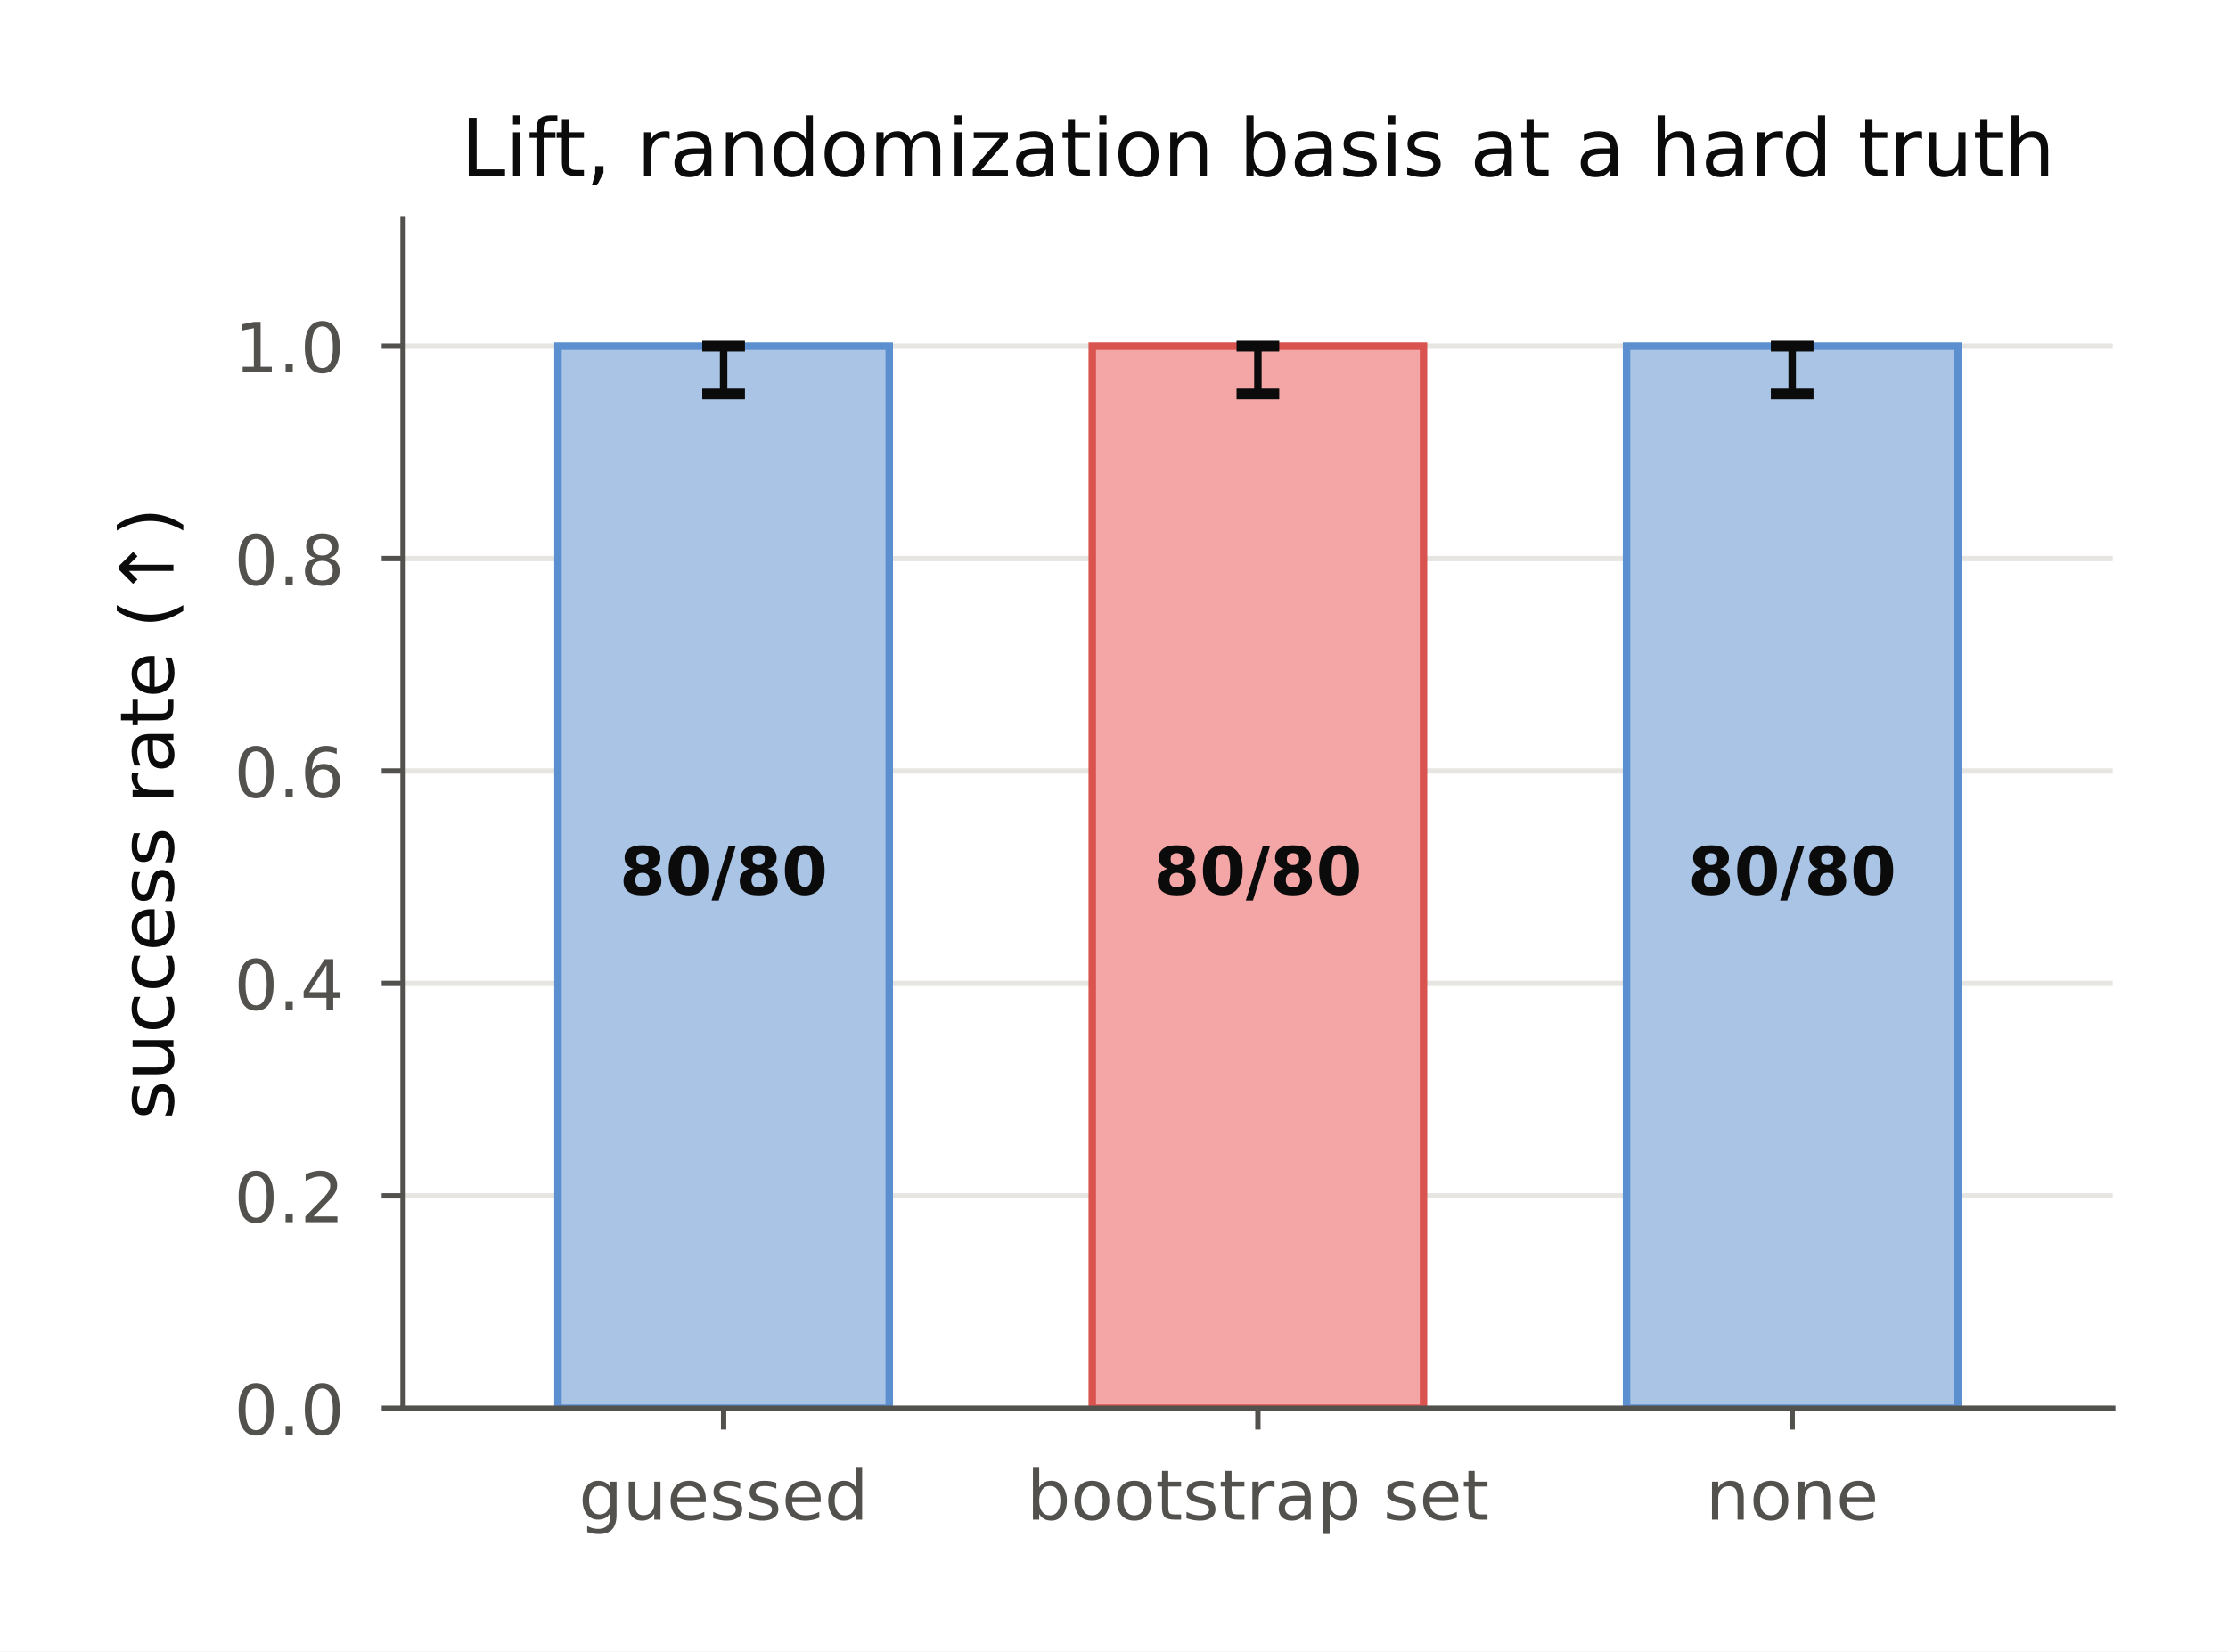
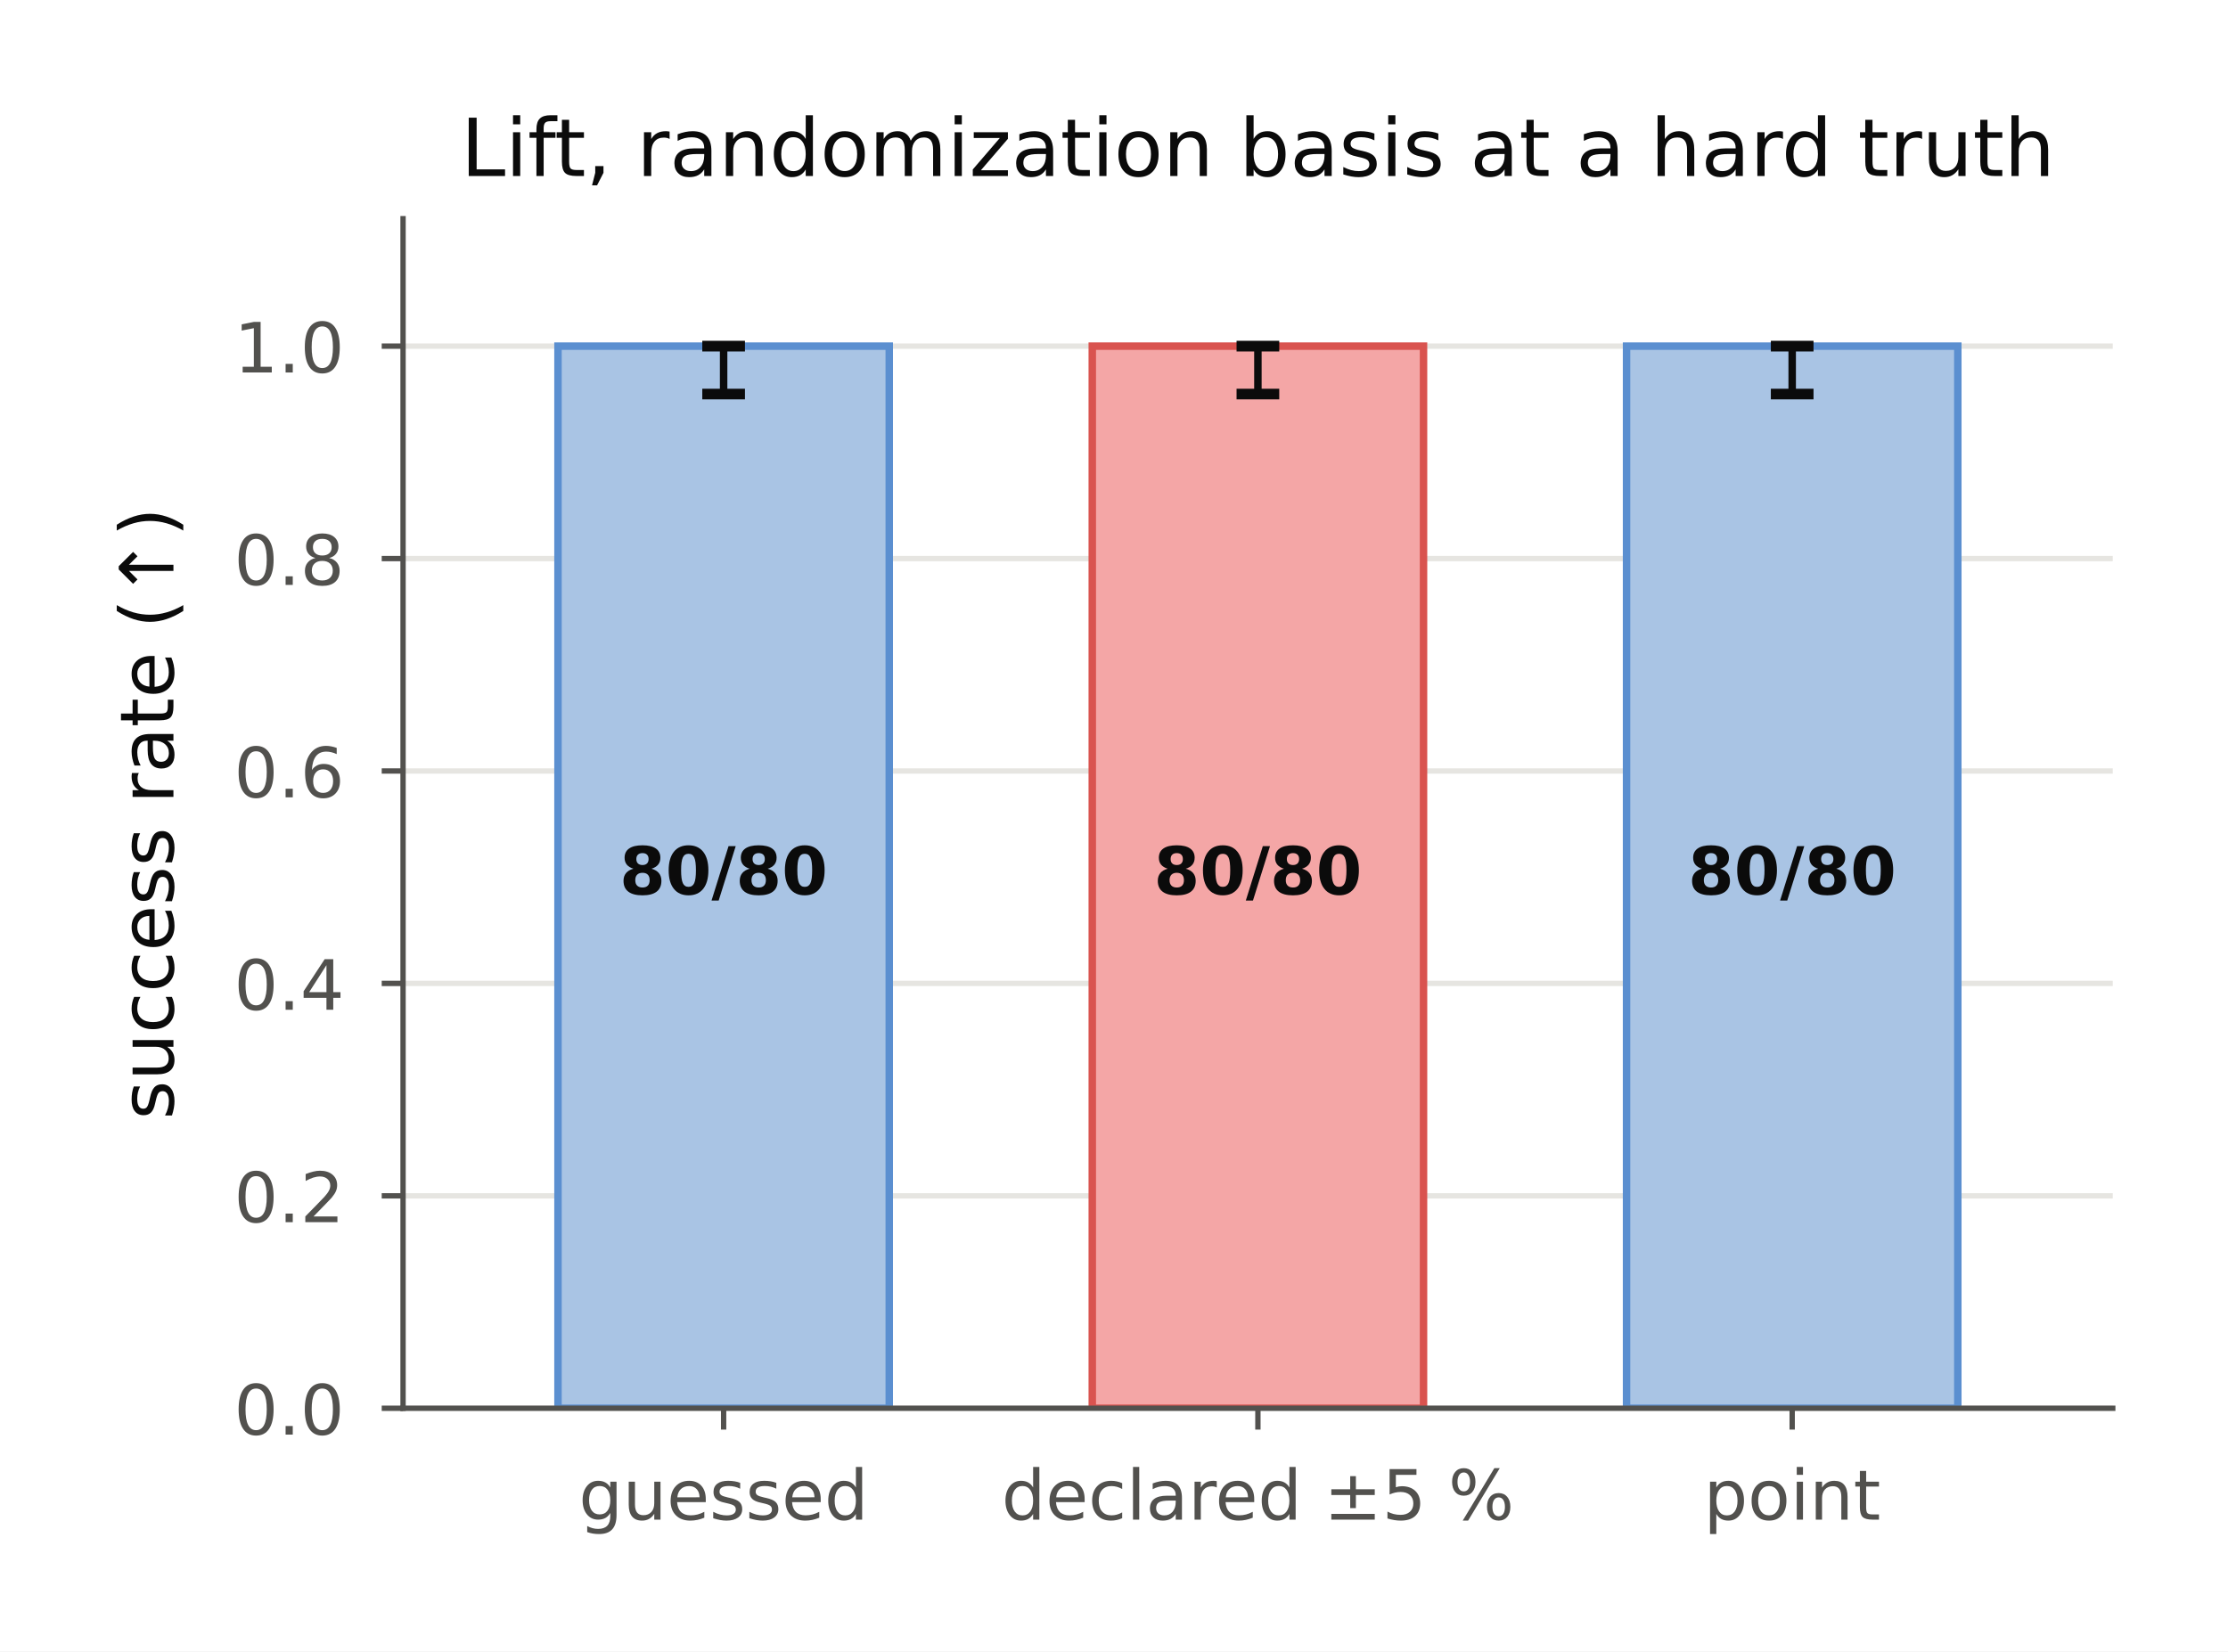
<svg xmlns="http://www.w3.org/2000/svg" xmlns:xlink="http://www.w3.org/1999/xlink" width="208.8pt" height="154.8pt" viewBox="0 0 208.8 154.8" version="1.1">
  <defs>
    <style type="text/css">*{stroke-linejoin: round; stroke-linecap: butt}</style>
  </defs>
  <g id="figure_1">
    <g id="patch_1">
      <path d="M 0 154.8  L 208.8 154.8  L 208.8 0  L 0 0  z " style="fill: #ffffff" />
    </g>
    <g id="axes_1">
      <g id="patch_2">
        <path d="M 37.773 132  L 198 132  L 198 20.498  L 37.773 20.498  z " style="fill: #ffffff" />
      </g>
      <g id="matplotlib.axis_1">
        <g id="xtick_1">
          <g id="line2d_1">
            <defs>
-               <path id="m4fe9acd3dc" d="M 0 0  L 0 2  " style="stroke: #52514e; stroke-width: 0.5" />
+               <path id="mb0ce22ab6d" d="M 0 0  L 0 2  " style="stroke: #52514e; stroke-width: 0.5" />
            </defs>
            <g>
-               <use xlink:href="#m4fe9acd3dc" x="67.815" y="132" style="fill: #52514e; stroke: #52514e; stroke-width: 0.5" />
+               <use xlink:href="#mb0ce22ab6d" x="67.815" y="132" style="fill: #52514e; stroke: #52514e; stroke-width: 0.5" />
            </g>
          </g>
          <g id="text_1">
            <g style="fill: #52514e" transform="translate(54.24354 142.439) scale(0.065 -0.065)">
              <defs>
                <path id="DejaVuSans-4a" d="M 2906 1791  Q 2906 2416 2648 2759  Q 2391 3103 1925 3103  Q 1463 3103 1205 2759  Q 947 2416 947 1791  Q 947 1169 1205 825  Q 1463 481 1925 481  Q 2391 481 2648 825  Q 2906 1169 2906 1791  z M 3481 434  Q 3481 -459 3084 -895  Q 2688 -1331 1869 -1331  Q 1566 -1331 1297 -1286  Q 1028 -1241 775 -1147  L 775 -588  Q 1028 -725 1275 -790  Q 1522 -856 1778 -856  Q 2344 -856 2625 -561  Q 2906 -266 2906 331  L 2906 616  Q 2728 306 2450 153  Q 2172 0 1784 0  Q 1141 0 747 490  Q 353 981 353 1791  Q 353 2603 747 3093  Q 1141 3584 1784 3584  Q 2172 3584 2450 3431  Q 2728 3278 2906 2969  L 2906 3500  L 3481 3500  L 3481 434  z " transform="scale(0.015625)" />
                <path id="DejaVuSans-58" d="M 544 1381  L 544 3500  L 1119 3500  L 1119 1403  Q 1119 906 1312 657  Q 1506 409 1894 409  Q 2359 409 2629 706  Q 2900 1003 2900 1516  L 2900 3500  L 3475 3500  L 3475 0  L 2900 0  L 2900 538  Q 2691 219 2414 64  Q 2138 -91 1772 -91  Q 1169 -91 856 284  Q 544 659 544 1381  z M 1991 3584  L 1991 3584  z " transform="scale(0.015625)" />
                <path id="DejaVuSans-48" d="M 3597 1894  L 3597 1613  L 953 1613  Q 991 1019 1311 708  Q 1631 397 2203 397  Q 2534 397 2845 478  Q 3156 559 3463 722  L 3463 178  Q 3153 47 2828 -22  Q 2503 -91 2169 -91  Q 1331 -91 842 396  Q 353 884 353 1716  Q 353 2575 817 3079  Q 1281 3584 2069 3584  Q 2775 3584 3186 3129  Q 3597 2675 3597 1894  z M 3022 2063  Q 3016 2534 2758 2815  Q 2500 3097 2075 3097  Q 1594 3097 1305 2825  Q 1016 2553 972 2059  L 3022 2063  z " transform="scale(0.015625)" />
                <path id="DejaVuSans-56" d="M 2834 3397  L 2834 2853  Q 2591 2978 2328 3040  Q 2066 3103 1784 3103  Q 1356 3103 1142 2972  Q 928 2841 928 2578  Q 928 2378 1081 2264  Q 1234 2150 1697 2047  L 1894 2003  Q 2506 1872 2764 1633  Q 3022 1394 3022 966  Q 3022 478 2636 193  Q 2250 -91 1575 -91  Q 1294 -91 989 -36  Q 684 19 347 128  L 347 722  Q 666 556 975 473  Q 1284 391 1588 391  Q 1994 391 2212 530  Q 2431 669 2431 922  Q 2431 1156 2273 1281  Q 2116 1406 1581 1522  L 1381 1569  Q 847 1681 609 1914  Q 372 2147 372 2553  Q 372 3047 722 3315  Q 1072 3584 1716 3584  Q 2034 3584 2315 3537  Q 2597 3491 2834 3397  z " transform="scale(0.015625)" />
                <path id="DejaVuSans-47" d="M 2906 2969  L 2906 4863  L 3481 4863  L 3481 0  L 2906 0  L 2906 525  Q 2725 213 2448 61  Q 2172 -91 1784 -91  Q 1150 -91 751 415  Q 353 922 353 1747  Q 353 2572 751 3078  Q 1150 3584 1784 3584  Q 2172 3584 2448 3432  Q 2725 3281 2906 2969  z M 947 1747  Q 947 1113 1208 752  Q 1469 391 1925 391  Q 2381 391 2643 752  Q 2906 1113 2906 1747  Q 2906 2381 2643 2742  Q 2381 3103 1925 3103  Q 1469 3103 1208 2742  Q 947 2381 947 1747  z " transform="scale(0.015625)" />
              </defs>
              <use xlink:href="#DejaVuSans-4a" />
              <use xlink:href="#DejaVuSans-58" transform="translate(63.48438 0)" />
              <use xlink:href="#DejaVuSans-48" transform="translate(126.8594 0)" />
              <use xlink:href="#DejaVuSans-56" transform="translate(188.3906 0)" />
              <use xlink:href="#DejaVuSans-56" transform="translate(240.4844 0)" />
              <use xlink:href="#DejaVuSans-48" transform="translate(292.5781 0)" />
              <use xlink:href="#DejaVuSans-47" transform="translate(354.1094 0)" />
            </g>
          </g>
        </g>
        <g id="xtick_2">
          <g id="line2d_2">
            <g>
-               <use xlink:href="#m4fe9acd3dc" x="117.886" y="132" style="fill: #52514e; stroke: #52514e; stroke-width: 0.5" />
+               <use xlink:href="#mb0ce22ab6d" x="117.886" y="132" style="fill: #52514e; stroke: #52514e; stroke-width: 0.5" />
            </g>
          </g>
          <g id="text_2">
-             <g style="fill: #52514e" transform="translate(96.21394 142.439) scale(0.065 -0.065)">
-               <defs>
-                 <path id="DejaVuSans-45" d="M 3116 1747  Q 3116 2381 2855 2742  Q 2594 3103 2138 3103  Q 1681 3103 1420 2742  Q 1159 2381 1159 1747  Q 1159 1113 1420 752  Q 1681 391 2138 391  Q 2594 391 2855 752  Q 3116 1113 3116 1747  z M 1159 2969  Q 1341 3281 1617 3432  Q 1894 3584 2278 3584  Q 2916 3584 3314 3078  Q 3713 2572 3713 1747  Q 3713 922 3314 415  Q 2916 -91 2278 -91  Q 1894 -91 1617 61  Q 1341 213 1159 525  L 1159 0  L 581 0  L 581 4863  L 1159 4863  L 1159 2969  z " transform="scale(0.015625)" />
-                 <path id="DejaVuSans-52" d="M 1959 3097  Q 1497 3097 1228 2736  Q 959 2375 959 1747  Q 959 1119 1226 758  Q 1494 397 1959 397  Q 2419 397 2687 759  Q 2956 1122 2956 1747  Q 2956 2369 2687 2733  Q 2419 3097 1959 3097  z M 1959 3584  Q 2709 3584 3137 3096  Q 3566 2609 3566 1747  Q 3566 888 3137 398  Q 2709 -91 1959 -91  Q 1206 -91 779 398  Q 353 888 353 1747  Q 353 2609 779 3096  Q 1206 3584 1959 3584  z " transform="scale(0.015625)" />
-                 <path id="DejaVuSans-57" d="M 1172 4494  L 1172 3500  L 2356 3500  L 2356 3053  L 1172 3053  L 1172 1153  Q 1172 725 1289 603  Q 1406 481 1766 481  L 2356 481  L 2356 0  L 1766 0  Q 1100 0 847 248  Q 594 497 594 1153  L 594 3053  L 172 3053  L 172 3500  L 594 3500  L 594 4494  L 1172 4494  z " transform="scale(0.015625)" />
+             <g style="fill: #52514e" transform="translate(93.86937 142.439) scale(0.065 -0.065)">
+               <defs>
+                 <path id="DejaVuSans-46" d="M 3122 3366  L 3122 2828  Q 2878 2963 2633 3030  Q 2388 3097 2138 3097  Q 1578 3097 1268 2742  Q 959 2388 959 1747  Q 959 1106 1268 751  Q 1578 397 2138 397  Q 2388 397 2633 464  Q 2878 531 3122 666  L 3122 134  Q 2881 22 2623 -34  Q 2366 -91 2075 -91  Q 1284 -91 818 406  Q 353 903 353 1747  Q 353 2603 823 3093  Q 1294 3584 2113 3584  Q 2378 3584 2631 3529  Q 2884 3475 3122 3366  z " transform="scale(0.015625)" />
+                 <path id="DejaVuSans-4f" d="M 603 4863  L 1178 4863  L 1178 0  L 603 0  L 603 4863  z " transform="scale(0.015625)" />
+                 <path id="DejaVuSans-44" d="M 2194 1759  Q 1497 1759 1228 1600  Q 959 1441 959 1056  Q 959 750 1161 570  Q 1363 391 1709 391  Q 2188 391 2477 730  Q 2766 1069 2766 1631  L 2766 1759  L 2194 1759  z M 3341 1997  L 3341 0  L 2766 0  L 2766 531  Q 2569 213 2275 61  Q 1981 -91 1556 -91  Q 1019 -91 701 211  Q 384 513 384 1019  Q 384 1609 779 1909  Q 1175 2209 1959 2209  L 2766 2209  L 2766 2266  Q 2766 2663 2505 2880  Q 2244 3097 1772 3097  Q 1472 3097 1187 3025  Q 903 2953 641 2809  L 641 3341  Q 956 3463 1253 3523  Q 1550 3584 1831 3584  Q 2591 3584 2966 3190  Q 3341 2797 3341 1997  z " transform="scale(0.015625)" />
                <path id="DejaVuSans-55" d="M 2631 2963  Q 2534 3019 2420 3045  Q 2306 3072 2169 3072  Q 1681 3072 1420 2755  Q 1159 2438 1159 1844  L 1159 0  L 581 0  L 581 3500  L 1159 3500  L 1159 2956  Q 1341 3275 1631 3429  Q 1922 3584 2338 3584  Q 2397 3584 2469 3576  Q 2541 3569 2628 3553  L 2631 2963  z " transform="scale(0.015625)" />
-                 <path id="DejaVuSans-44" d="M 2194 1759  Q 1497 1759 1228 1600  Q 959 1441 959 1056  Q 959 750 1161 570  Q 1363 391 1709 391  Q 2188 391 2477 730  Q 2766 1069 2766 1631  L 2766 1759  L 2194 1759  z M 3341 1997  L 3341 0  L 2766 0  L 2766 531  Q 2569 213 2275 61  Q 1981 -91 1556 -91  Q 1019 -91 701 211  Q 384 513 384 1019  Q 384 1609 779 1909  Q 1175 2209 1959 2209  L 2766 2209  L 2766 2266  Q 2766 2663 2505 2880  Q 2244 3097 1772 3097  Q 1472 3097 1187 3025  Q 903 2953 641 2809  L 641 3341  Q 956 3463 1253 3523  Q 1550 3584 1831 3584  Q 2591 3584 2966 3190  Q 3341 2797 3341 1997  z " transform="scale(0.015625)" />
-                 <path id="DejaVuSans-53" d="M 1159 525  L 1159 -1331  L 581 -1331  L 581 3500  L 1159 3500  L 1159 2969  Q 1341 3281 1617 3432  Q 1894 3584 2278 3584  Q 2916 3584 3314 3078  Q 3713 2572 3713 1747  Q 3713 922 3314 415  Q 2916 -91 2278 -91  Q 1894 -91 1617 61  Q 1341 213 1159 525  z M 3116 1747  Q 3116 2381 2855 2742  Q 2594 3103 2138 3103  Q 1681 3103 1420 2742  Q 1159 2381 1159 1747  Q 1159 1113 1420 752  Q 1681 391 2138 391  Q 2594 391 2855 752  Q 3116 1113 3116 1747  z " transform="scale(0.015625)" />
                <path id="DejaVuSans-3" transform="scale(0.015625)" />
-               </defs>
-               <use xlink:href="#DejaVuSans-45" />
-               <use xlink:href="#DejaVuSans-52" transform="translate(63.48438 0)" />
-               <use xlink:href="#DejaVuSans-52" transform="translate(124.6719 0)" />
-               <use xlink:href="#DejaVuSans-57" transform="translate(185.8594 0)" />
-               <use xlink:href="#DejaVuSans-56" transform="translate(225.0625 0)" />
-               <use xlink:href="#DejaVuSans-57" transform="translate(277.1562 0)" />
-               <use xlink:href="#DejaVuSans-55" transform="translate(316.3594 0)" />
-               <use xlink:href="#DejaVuSans-44" transform="translate(357.4688 0)" />
-               <use xlink:href="#DejaVuSans-53" transform="translate(418.75 0)" />
-               <use xlink:href="#DejaVuSans-3" transform="translate(482.2344 0)" />
-               <use xlink:href="#DejaVuSans-56" transform="translate(514.0156 0)" />
-               <use xlink:href="#DejaVuSans-48" transform="translate(566.1094 0)" />
-               <use xlink:href="#DejaVuSans-57" transform="translate(627.6406 0)" />
+                 <path id="DejaVuSans-73" d="M 2944 4013  L 2944 2803  L 4684 2803  L 4684 2272  L 2944 2272  L 2944 1063  L 2419 1063  L 2419 2272  L 678 2272  L 678 2803  L 2419 2803  L 2419 4013  L 2944 4013  z M 678 531  L 4684 531  L 4684 0  L 678 0  L 678 531  z " transform="scale(0.015625)" />
+                 <path id="DejaVuSans-18" d="M 691 4666  L 3169 4666  L 3169 4134  L 1269 4134  L 1269 2991  Q 1406 3038 1543 3061  Q 1681 3084 1819 3084  Q 2600 3084 3056 2656  Q 3513 2228 3513 1497  Q 3513 744 3044 326  Q 2575 -91 1722 -91  Q 1428 -91 1123 -41  Q 819 9 494 109  L 494 744  Q 775 591 1075 516  Q 1375 441 1709 441  Q 2250 441 2565 725  Q 2881 1009 2881 1497  Q 2881 1984 2565 2268  Q 2250 2553 1709 2553  Q 1456 2553 1204 2497  Q 953 2441 691 2322  L 691 4666  z " transform="scale(0.015625)" />
+                 <path id="DejaVuSans-8" d="M 4653 2053  Q 4381 2053 4226 1822  Q 4072 1591 4072 1178  Q 4072 772 4226 539  Q 4381 306 4653 306  Q 4919 306 5073 539  Q 5228 772 5228 1178  Q 5228 1588 5073 1820  Q 4919 2053 4653 2053  z M 4653 2450  Q 5147 2450 5437 2106  Q 5728 1763 5728 1178  Q 5728 594 5436 251  Q 5144 -91 4653 -91  Q 4153 -91 3862 251  Q 3572 594 3572 1178  Q 3572 1766 3864 2108  Q 4156 2450 4653 2450  z M 1428 4353  Q 1159 4353 1004 4120  Q 850 3888 850 3481  Q 850 3069 1003 2837  Q 1156 2606 1428 2606  Q 1700 2606 1854 2837  Q 2009 3069 2009 3481  Q 2009 3884 1853 4118  Q 1697 4353 1428 4353  z M 4250 4750  L 4750 4750  L 1831 -91  L 1331 -91  L 4250 4750  z M 1428 4750  Q 1922 4750 2215 4408  Q 2509 4066 2509 3481  Q 2509 2891 2217 2550  Q 1925 2209 1428 2209  Q 931 2209 642 2551  Q 353 2894 353 3481  Q 353 4063 643 4406  Q 934 4750 1428 4750  z " transform="scale(0.015625)" />
+               </defs>
+               <use xlink:href="#DejaVuSans-47" />
+               <use xlink:href="#DejaVuSans-48" transform="translate(63.48438 0)" />
+               <use xlink:href="#DejaVuSans-46" transform="translate(125.0156 0)" />
+               <use xlink:href="#DejaVuSans-4f" transform="translate(180 0)" />
+               <use xlink:href="#DejaVuSans-44" transform="translate(207.7812 0)" />
+               <use xlink:href="#DejaVuSans-55" transform="translate(269.0625 0)" />
+               <use xlink:href="#DejaVuSans-48" transform="translate(307.9688 0)" />
+               <use xlink:href="#DejaVuSans-47" transform="translate(369.5 0)" />
+               <use xlink:href="#DejaVuSans-3" transform="translate(432.9844 0)" />
+               <use xlink:href="#DejaVuSans-73" transform="translate(464.7656 0)" />
+               <use xlink:href="#DejaVuSans-18" transform="translate(548.5625 0)" />
+               <use xlink:href="#DejaVuSans-3" transform="translate(612.1875 0)" />
+               <use xlink:href="#DejaVuSans-8" transform="translate(643.9688 0)" />
            </g>
          </g>
        </g>
        <g id="xtick_3">
          <g id="line2d_3">
            <g>
-               <use xlink:href="#m4fe9acd3dc" x="167.957" y="132" style="fill: #52514e; stroke: #52514e; stroke-width: 0.5" />
+               <use xlink:href="#mb0ce22ab6d" x="167.957" y="132" style="fill: #52514e; stroke: #52514e; stroke-width: 0.5" />
            </g>
          </g>
          <g id="text_3">
-             <g style="fill: #52514e" transform="translate(159.8497 142.4385) scale(0.065 -0.065)">
-               <defs>
+             <g style="fill: #52514e" transform="translate(159.6689 142.439) scale(0.065 -0.065)">
+               <defs>
+                 <path id="DejaVuSans-53" d="M 1159 525  L 1159 -1331  L 581 -1331  L 581 3500  L 1159 3500  L 1159 2969  Q 1341 3281 1617 3432  Q 1894 3584 2278 3584  Q 2916 3584 3314 3078  Q 3713 2572 3713 1747  Q 3713 922 3314 415  Q 2916 -91 2278 -91  Q 1894 -91 1617 61  Q 1341 213 1159 525  z M 3116 1747  Q 3116 2381 2855 2742  Q 2594 3103 2138 3103  Q 1681 3103 1420 2742  Q 1159 2381 1159 1747  Q 1159 1113 1420 752  Q 1681 391 2138 391  Q 2594 391 2855 752  Q 3116 1113 3116 1747  z " transform="scale(0.015625)" />
+                 <path id="DejaVuSans-52" d="M 1959 3097  Q 1497 3097 1228 2736  Q 959 2375 959 1747  Q 959 1119 1226 758  Q 1494 397 1959 397  Q 2419 397 2687 759  Q 2956 1122 2956 1747  Q 2956 2369 2687 2733  Q 2419 3097 1959 3097  z M 1959 3584  Q 2709 3584 3137 3096  Q 3566 2609 3566 1747  Q 3566 888 3137 398  Q 2709 -91 1959 -91  Q 1206 -91 779 398  Q 353 888 353 1747  Q 353 2609 779 3096  Q 1206 3584 1959 3584  z " transform="scale(0.015625)" />
+                 <path id="DejaVuSans-4c" d="M 603 3500  L 1178 3500  L 1178 0  L 603 0  L 603 3500  z M 603 4863  L 1178 4863  L 1178 4134  L 603 4134  L 603 4863  z " transform="scale(0.015625)" />
                <path id="DejaVuSans-51" d="M 3513 2113  L 3513 0  L 2938 0  L 2938 2094  Q 2938 2591 2744 2837  Q 2550 3084 2163 3084  Q 1697 3084 1428 2787  Q 1159 2491 1159 1978  L 1159 0  L 581 0  L 581 3500  L 1159 3500  L 1159 2956  Q 1366 3272 1645 3428  Q 1925 3584 2291 3584  Q 2894 3584 3203 3211  Q 3513 2838 3513 2113  z " transform="scale(0.015625)" />
-               </defs>
-               <use xlink:href="#DejaVuSans-51" />
-               <use xlink:href="#DejaVuSans-52" transform="translate(63.375 0)" />
-               <use xlink:href="#DejaVuSans-51" transform="translate(124.5625 0)" />
-               <use xlink:href="#DejaVuSans-48" transform="translate(187.9375 0)" />
+                 <path id="DejaVuSans-57" d="M 1172 4494  L 1172 3500  L 2356 3500  L 2356 3053  L 1172 3053  L 1172 1153  Q 1172 725 1289 603  Q 1406 481 1766 481  L 2356 481  L 2356 0  L 1766 0  Q 1100 0 847 248  Q 594 497 594 1153  L 594 3053  L 172 3053  L 172 3500  L 594 3500  L 594 4494  L 1172 4494  z " transform="scale(0.015625)" />
+               </defs>
+               <use xlink:href="#DejaVuSans-53" />
+               <use xlink:href="#DejaVuSans-52" transform="translate(63.48438 0)" />
+               <use xlink:href="#DejaVuSans-4c" transform="translate(124.6719 0)" />
+               <use xlink:href="#DejaVuSans-51" transform="translate(152.4531 0)" />
+               <use xlink:href="#DejaVuSans-57" transform="translate(215.8281 0)" />
            </g>
          </g>
        </g>
      </g>
      <g id="matplotlib.axis_2">
        <g id="ytick_1">
          <g id="line2d_4">
-             <path d="M 37.773 132  L 198 132  " clip-path="url(#p8bf7131658)" style="fill: none; stroke: #e6e5e1; stroke-width: 0.5; stroke-linecap: square" />
+             <path d="M 37.773 132  L 198 132  " clip-path="url(#p3b1c87c76c)" style="fill: none; stroke: #e6e5e1; stroke-width: 0.5; stroke-linecap: square" />
          </g>
          <g id="line2d_5">
            <defs>
-               <path id="mf4348b03be" d="M 0 0  L -2 0  " style="stroke: #52514e; stroke-width: 0.5" />
+               <path id="mfd86c22ff1" d="M 0 0  L -2 0  " style="stroke: #52514e; stroke-width: 0.5" />
            </defs>
            <g>
-               <use xlink:href="#mf4348b03be" x="37.773" y="132" style="fill: #52514e; stroke: #52514e; stroke-width: 0.5" />
+               <use xlink:href="#mfd86c22ff1" x="37.773" y="132" style="fill: #52514e; stroke: #52514e; stroke-width: 0.5" />
            </g>
          </g>
          <g id="text_4">
            <g style="fill: #52514e" transform="translate(21.9357 134.4692) scale(0.065 -0.065)">
              <defs>
                <path id="DejaVuSans-13" d="M 2034 4250  Q 1547 4250 1301 3770  Q 1056 3291 1056 2328  Q 1056 1369 1301 889  Q 1547 409 2034 409  Q 2525 409 2770 889  Q 3016 1369 3016 2328  Q 3016 3291 2770 3770  Q 2525 4250 2034 4250  z M 2034 4750  Q 2819 4750 3233 4129  Q 3647 3509 3647 2328  Q 3647 1150 3233 529  Q 2819 -91 2034 -91  Q 1250 -91 836 529  Q 422 1150 422 2328  Q 422 3509 836 4129  Q 1250 4750 2034 4750  z " transform="scale(0.015625)" />
                <path id="DejaVuSans-11" d="M 684 794  L 1344 794  L 1344 0  L 684 0  L 684 794  z " transform="scale(0.015625)" />
              </defs>
              <use xlink:href="#DejaVuSans-13" />
              <use xlink:href="#DejaVuSans-11" transform="translate(63.625 0)" />
              <use xlink:href="#DejaVuSans-13" transform="translate(95.40625 0)" />
            </g>
          </g>
        </g>
        <g id="ytick_2">
          <g id="line2d_6">
-             <path d="M 37.773 112.089  L 198 112.089  " clip-path="url(#p8bf7131658)" style="fill: none; stroke: #e6e5e1; stroke-width: 0.5; stroke-linecap: square" />
+             <path d="M 37.773 112.089  L 198 112.089  " clip-path="url(#p3b1c87c76c)" style="fill: none; stroke: #e6e5e1; stroke-width: 0.5; stroke-linecap: square" />
          </g>
          <g id="line2d_7">
            <g>
-               <use xlink:href="#mf4348b03be" x="37.773" y="112.089" style="fill: #52514e; stroke: #52514e; stroke-width: 0.5" />
+               <use xlink:href="#mfd86c22ff1" x="37.773" y="112.089" style="fill: #52514e; stroke: #52514e; stroke-width: 0.5" />
            </g>
          </g>
          <g id="text_5">
            <g style="fill: #52514e" transform="translate(21.9357 114.5582) scale(0.065 -0.065)">
              <defs>
                <path id="DejaVuSans-15" d="M 1228 531  L 3431 531  L 3431 0  L 469 0  L 469 531  Q 828 903 1448 1529  Q 2069 2156 2228 2338  Q 2531 2678 2651 2914  Q 2772 3150 2772 3378  Q 2772 3750 2511 3984  Q 2250 4219 1831 4219  Q 1534 4219 1204 4116  Q 875 4013 500 3803  L 500 4441  Q 881 4594 1212 4672  Q 1544 4750 1819 4750  Q 2544 4750 2975 4387  Q 3406 4025 3406 3419  Q 3406 3131 3298 2873  Q 3191 2616 2906 2266  Q 2828 2175 2409 1742  Q 1991 1309 1228 531  z " transform="scale(0.015625)" />
              </defs>
              <use xlink:href="#DejaVuSans-13" />
              <use xlink:href="#DejaVuSans-11" transform="translate(63.625 0)" />
              <use xlink:href="#DejaVuSans-15" transform="translate(95.40625 0)" />
            </g>
          </g>
        </g>
        <g id="ytick_3">
          <g id="line2d_8">
-             <path d="M 37.773 92.178  L 198 92.178  " clip-path="url(#p8bf7131658)" style="fill: none; stroke: #e6e5e1; stroke-width: 0.5; stroke-linecap: square" />
+             <path d="M 37.773 92.178  L 198 92.178  " clip-path="url(#p3b1c87c76c)" style="fill: none; stroke: #e6e5e1; stroke-width: 0.5; stroke-linecap: square" />
          </g>
          <g id="line2d_9">
            <g>
-               <use xlink:href="#mf4348b03be" x="37.773" y="92.178" style="fill: #52514e; stroke: #52514e; stroke-width: 0.5" />
+               <use xlink:href="#mfd86c22ff1" x="37.773" y="92.178" style="fill: #52514e; stroke: #52514e; stroke-width: 0.5" />
            </g>
          </g>
          <g id="text_6">
            <g style="fill: #52514e" transform="translate(21.9357 94.64718) scale(0.065 -0.065)">
              <defs>
                <path id="DejaVuSans-17" d="M 2419 4116  L 825 1625  L 2419 1625  L 2419 4116  z M 2253 4666  L 3047 4666  L 3047 1625  L 3713 1625  L 3713 1100  L 3047 1100  L 3047 0  L 2419 0  L 2419 1100  L 313 1100  L 313 1709  L 2253 4666  z " transform="scale(0.015625)" />
              </defs>
              <use xlink:href="#DejaVuSans-13" />
              <use xlink:href="#DejaVuSans-11" transform="translate(63.625 0)" />
              <use xlink:href="#DejaVuSans-17" transform="translate(95.40625 0)" />
            </g>
          </g>
        </g>
        <g id="ytick_4">
          <g id="line2d_10">
-             <path d="M 37.773 72.267  L 198 72.267  " clip-path="url(#p8bf7131658)" style="fill: none; stroke: #e6e5e1; stroke-width: 0.5; stroke-linecap: square" />
+             <path d="M 37.773 72.267  L 198 72.267  " clip-path="url(#p3b1c87c76c)" style="fill: none; stroke: #e6e5e1; stroke-width: 0.5; stroke-linecap: square" />
          </g>
          <g id="line2d_11">
            <g>
-               <use xlink:href="#mf4348b03be" x="37.773" y="72.267" style="fill: #52514e; stroke: #52514e; stroke-width: 0.5" />
+               <use xlink:href="#mfd86c22ff1" x="37.773" y="72.267" style="fill: #52514e; stroke: #52514e; stroke-width: 0.5" />
            </g>
          </g>
          <g id="text_7">
            <g style="fill: #52514e" transform="translate(21.9357 74.73615) scale(0.065 -0.065)">
              <defs>
                <path id="DejaVuSans-19" d="M 2113 2584  Q 1688 2584 1439 2293  Q 1191 2003 1191 1497  Q 1191 994 1439 701  Q 1688 409 2113 409  Q 2538 409 2786 701  Q 3034 994 3034 1497  Q 3034 2003 2786 2293  Q 2538 2584 2113 2584  z M 3366 4563  L 3366 3988  Q 3128 4100 2886 4159  Q 2644 4219 2406 4219  Q 1781 4219 1451 3797  Q 1122 3375 1075 2522  Q 1259 2794 1537 2939  Q 1816 3084 2150 3084  Q 2853 3084 3261 2657  Q 3669 2231 3669 1497  Q 3669 778 3244 343  Q 2819 -91 2113 -91  Q 1303 -91 875 529  Q 447 1150 447 2328  Q 447 3434 972 4092  Q 1497 4750 2381 4750  Q 2619 4750 2861 4703  Q 3103 4656 3366 4563  z " transform="scale(0.015625)" />
              </defs>
              <use xlink:href="#DejaVuSans-13" />
              <use xlink:href="#DejaVuSans-11" transform="translate(63.625 0)" />
              <use xlink:href="#DejaVuSans-19" transform="translate(95.40625 0)" />
            </g>
          </g>
        </g>
        <g id="ytick_5">
          <g id="line2d_12">
-             <path d="M 37.773 52.356  L 198 52.356  " clip-path="url(#p8bf7131658)" style="fill: none; stroke: #e6e5e1; stroke-width: 0.5; stroke-linecap: square" />
+             <path d="M 37.773 52.356  L 198 52.356  " clip-path="url(#p3b1c87c76c)" style="fill: none; stroke: #e6e5e1; stroke-width: 0.5; stroke-linecap: square" />
          </g>
          <g id="line2d_13">
            <g>
-               <use xlink:href="#mf4348b03be" x="37.773" y="52.356" style="fill: #52514e; stroke: #52514e; stroke-width: 0.5" />
+               <use xlink:href="#mfd86c22ff1" x="37.773" y="52.356" style="fill: #52514e; stroke: #52514e; stroke-width: 0.5" />
            </g>
          </g>
          <g id="text_8">
            <g style="fill: #52514e" transform="translate(21.9357 54.82513) scale(0.065 -0.065)">
              <defs>
                <path id="DejaVuSans-1b" d="M 2034 2216  Q 1584 2216 1326 1975  Q 1069 1734 1069 1313  Q 1069 891 1326 650  Q 1584 409 2034 409  Q 2484 409 2743 651  Q 3003 894 3003 1313  Q 3003 1734 2745 1975  Q 2488 2216 2034 2216  z M 1403 2484  Q 997 2584 770 2862  Q 544 3141 544 3541  Q 544 4100 942 4425  Q 1341 4750 2034 4750  Q 2731 4750 3128 4425  Q 3525 4100 3525 3541  Q 3525 3141 3298 2862  Q 3072 2584 2669 2484  Q 3125 2378 3379 2068  Q 3634 1759 3634 1313  Q 3634 634 3220 271  Q 2806 -91 2034 -91  Q 1263 -91 848 271  Q 434 634 434 1313  Q 434 1759 690 2068  Q 947 2378 1403 2484  z M 1172 3481  Q 1172 3119 1398 2916  Q 1625 2713 2034 2713  Q 2441 2713 2670 2916  Q 2900 3119 2900 3481  Q 2900 3844 2670 4047  Q 2441 4250 2034 4250  Q 1625 4250 1398 4047  Q 1172 3844 1172 3481  z " transform="scale(0.015625)" />
              </defs>
              <use xlink:href="#DejaVuSans-13" />
              <use xlink:href="#DejaVuSans-11" transform="translate(63.625 0)" />
              <use xlink:href="#DejaVuSans-1b" transform="translate(95.40625 0)" />
            </g>
          </g>
        </g>
        <g id="ytick_6">
          <g id="line2d_14">
-             <path d="M 37.773 32.445  L 198 32.445  " clip-path="url(#p8bf7131658)" style="fill: none; stroke: #e6e5e1; stroke-width: 0.5; stroke-linecap: square" />
+             <path d="M 37.773 32.445  L 198 32.445  " clip-path="url(#p3b1c87c76c)" style="fill: none; stroke: #e6e5e1; stroke-width: 0.5; stroke-linecap: square" />
          </g>
          <g id="line2d_15">
            <g>
-               <use xlink:href="#mf4348b03be" x="37.773" y="32.445" style="fill: #52514e; stroke: #52514e; stroke-width: 0.5" />
+               <use xlink:href="#mfd86c22ff1" x="37.773" y="32.445" style="fill: #52514e; stroke: #52514e; stroke-width: 0.5" />
            </g>
          </g>
          <g id="text_9">
            <g style="fill: #52514e" transform="translate(21.9357 34.9141) scale(0.065 -0.065)">
              <defs>
                <path id="DejaVuSans-14" d="M 794 531  L 1825 531  L 1825 4091  L 703 3866  L 703 4441  L 1819 4666  L 2450 4666  L 2450 531  L 3481 531  L 3481 0  L 794 0  L 794 531  z " transform="scale(0.015625)" />
              </defs>
              <use xlink:href="#DejaVuSans-14" />
              <use xlink:href="#DejaVuSans-11" transform="translate(63.625 0)" />
              <use xlink:href="#DejaVuSans-13" transform="translate(95.40625 0)" />
            </g>
          </g>
        </g>
        <g id="text_10">
          <g style="fill: #0b0b0b" transform="translate(16.25406 104.9376) rotate(-90) scale(0.07 -0.07)">
            <defs>
-               <path id="DejaVuSans-46" d="M 3122 3366  L 3122 2828  Q 2878 2963 2633 3030  Q 2388 3097 2138 3097  Q 1578 3097 1268 2742  Q 959 2388 959 1747  Q 959 1106 1268 751  Q 1578 397 2138 397  Q 2388 397 2633 464  Q 2878 531 3122 666  L 3122 134  Q 2881 22 2623 -34  Q 2366 -91 2075 -91  Q 1284 -91 818 406  Q 353 903 353 1747  Q 353 2603 823 3093  Q 1294 3584 2113 3584  Q 2378 3584 2631 3529  Q 2884 3475 3122 3366  z " transform="scale(0.015625)" />
              <path id="DejaVuSans-b" d="M 1984 4856  Q 1566 4138 1362 3434  Q 1159 2731 1159 2009  Q 1159 1288 1364 580  Q 1569 -128 1984 -844  L 1484 -844  Q 1016 -109 783 600  Q 550 1309 550 2009  Q 550 2706 781 3412  Q 1013 4119 1484 4856  L 1984 4856  z " transform="scale(0.015625)" />
              <path id="DejaVuSans-c1b" d="M 2541 4688  L 2822 4688  L 4047 3456  L 3672 3081  L 2947 3813  L 2947 0  L 2416 0  L 2416 3813  L 1684 3081  L 1309 3456  L 2541 4688  z " transform="scale(0.015625)" />
              <path id="DejaVuSans-c" d="M 513 4856  L 1013 4856  Q 1481 4119 1714 3412  Q 1947 2706 1947 2009  Q 1947 1309 1714 600  Q 1481 -109 1013 -844  L 513 -844  Q 928 -128 1133 580  Q 1338 1288 1338 2009  Q 1338 2731 1133 3434  Q 928 4138 513 4856  z " transform="scale(0.015625)" />
            </defs>
            <use xlink:href="#DejaVuSans-56" />
            <use xlink:href="#DejaVuSans-58" transform="translate(52.09375 0)" />
            <use xlink:href="#DejaVuSans-46" transform="translate(115.4688 0)" />
            <use xlink:href="#DejaVuSans-46" transform="translate(170.4531 0)" />
            <use xlink:href="#DejaVuSans-48" transform="translate(225.4375 0)" />
            <use xlink:href="#DejaVuSans-56" transform="translate(286.9688 0)" />
            <use xlink:href="#DejaVuSans-56" transform="translate(339.0625 0)" />
            <use xlink:href="#DejaVuSans-3" transform="translate(391.1562 0)" />
            <use xlink:href="#DejaVuSans-55" transform="translate(422.9375 0)" />
            <use xlink:href="#DejaVuSans-44" transform="translate(464.0469 0)" />
            <use xlink:href="#DejaVuSans-57" transform="translate(525.3281 0)" />
            <use xlink:href="#DejaVuSans-48" transform="translate(564.5312 0)" />
            <use xlink:href="#DejaVuSans-3" transform="translate(626.0625 0)" />
            <use xlink:href="#DejaVuSans-b" transform="translate(657.8438 0)" />
            <use xlink:href="#DejaVuSans-c1b" transform="translate(696.8594 0)" />
            <use xlink:href="#DejaVuSans-c" transform="translate(780.6562 0)" />
          </g>
        </g>
      </g>
      <g id="patch_3">
-         <path d="M 52.293 132  L 83.337 132  L 83.337 32.445  L 52.293 32.445  z " clip-path="url(#p8bf7131658)" style="fill: #a9c4e4; stroke: #5b8fd0; stroke-width: 0.7; stroke-linejoin: miter" />
+         <path d="M 52.293 132  L 83.337 132  L 83.337 32.445  L 52.293 32.445  z " clip-path="url(#p3b1c87c76c)" style="fill: #a9c4e4; stroke: #5b8fd0; stroke-width: 0.7; stroke-linejoin: miter" />
      </g>
      <g id="patch_4">
-         <path d="M 102.364 132  L 133.408 132  L 133.408 32.445  L 102.364 32.445  z " clip-path="url(#p8bf7131658)" style="fill: #f4a6a6; stroke: #d9534f; stroke-width: 0.7; stroke-linejoin: miter" />
+         <path d="M 102.364 132  L 133.408 132  L 133.408 32.445  L 102.364 32.445  z " clip-path="url(#p3b1c87c76c)" style="fill: #f4a6a6; stroke: #d9534f; stroke-width: 0.7; stroke-linejoin: miter" />
      </g>
      <g id="patch_5">
-         <path d="M 152.435 132  L 183.479 132  L 183.479 32.445  L 152.435 32.445  z " clip-path="url(#p8bf7131658)" style="fill: #a9c4e4; stroke: #5b8fd0; stroke-width: 0.7; stroke-linejoin: miter" />
+         <path d="M 152.435 132  L 183.479 132  L 183.479 32.445  L 152.435 32.445  z " clip-path="url(#p3b1c87c76c)" style="fill: #a9c4e4; stroke: #5b8fd0; stroke-width: 0.7; stroke-linejoin: miter" />
      </g>
      <g id="patch_6">
        <path d="M 37.773 132  L 37.773 20.498  " style="fill: none; stroke: #52514e; stroke-width: 0.5; stroke-linejoin: miter; stroke-linecap: square" />
      </g>
      <g id="patch_7">
        <path d="M 37.773 132  L 198 132  " style="fill: none; stroke: #52514e; stroke-width: 0.5; stroke-linejoin: miter; stroke-linecap: square" />
      </g>
      <g id="LineCollection_1">
-         <path d="M 67.815 36.935  L 67.815 32.445  " clip-path="url(#p8bf7131658)" style="fill: none; stroke: #0b0b0b; stroke-width: 0.7" />
+         <path d="M 67.815 36.935  L 67.815 32.445  " clip-path="url(#p3b1c87c76c)" style="fill: none; stroke: #0b0b0b; stroke-width: 0.7" />
      </g>
      <g id="line2d_16">
        <defs>
-           <path id="m02ff19262b" d="M 2 0  L -2 -0  " style="stroke: #0b0b0b" />
+           <path id="m36a240ec76" d="M 2 0  L -2 -0  " style="stroke: #0b0b0b" />
        </defs>
-         <g clip-path="url(#p8bf7131658)">
-           <use xlink:href="#m02ff19262b" x="67.815" y="36.935" style="fill: #0b0b0b; stroke: #0b0b0b" />
+         <g clip-path="url(#p3b1c87c76c)">
+           <use xlink:href="#m36a240ec76" x="67.815" y="36.935" style="fill: #0b0b0b; stroke: #0b0b0b" />
        </g>
      </g>
      <g id="line2d_17">
-         <g clip-path="url(#p8bf7131658)">
-           <use xlink:href="#m02ff19262b" x="67.815" y="32.445" style="fill: #0b0b0b; stroke: #0b0b0b" />
+         <g clip-path="url(#p3b1c87c76c)">
+           <use xlink:href="#m36a240ec76" x="67.815" y="32.445" style="fill: #0b0b0b; stroke: #0b0b0b" />
        </g>
      </g>
      <g id="LineCollection_2">
-         <path d="M 117.886 36.935  L 117.886 32.445  " clip-path="url(#p8bf7131658)" style="fill: none; stroke: #0b0b0b; stroke-width: 0.7" />
+         <path d="M 117.886 36.935  L 117.886 32.445  " clip-path="url(#p3b1c87c76c)" style="fill: none; stroke: #0b0b0b; stroke-width: 0.7" />
      </g>
      <g id="line2d_18">
-         <g clip-path="url(#p8bf7131658)">
-           <use xlink:href="#m02ff19262b" x="117.886" y="36.935" style="fill: #0b0b0b; stroke: #0b0b0b" />
+         <g clip-path="url(#p3b1c87c76c)">
+           <use xlink:href="#m36a240ec76" x="117.886" y="36.935" style="fill: #0b0b0b; stroke: #0b0b0b" />
        </g>
      </g>
      <g id="line2d_19">
-         <g clip-path="url(#p8bf7131658)">
-           <use xlink:href="#m02ff19262b" x="117.886" y="32.445" style="fill: #0b0b0b; stroke: #0b0b0b" />
+         <g clip-path="url(#p3b1c87c76c)">
+           <use xlink:href="#m36a240ec76" x="117.886" y="32.445" style="fill: #0b0b0b; stroke: #0b0b0b" />
        </g>
      </g>
      <g id="LineCollection_3">
-         <path d="M 167.957 36.935  L 167.957 32.445  " clip-path="url(#p8bf7131658)" style="fill: none; stroke: #0b0b0b; stroke-width: 0.7" />
+         <path d="M 167.957 36.935  L 167.957 32.445  " clip-path="url(#p3b1c87c76c)" style="fill: none; stroke: #0b0b0b; stroke-width: 0.7" />
      </g>
      <g id="line2d_20">
-         <g clip-path="url(#p8bf7131658)">
-           <use xlink:href="#m02ff19262b" x="167.957" y="36.935" style="fill: #0b0b0b; stroke: #0b0b0b" />
+         <g clip-path="url(#p3b1c87c76c)">
+           <use xlink:href="#m36a240ec76" x="167.957" y="36.935" style="fill: #0b0b0b; stroke: #0b0b0b" />
        </g>
      </g>
      <g id="line2d_21">
-         <g clip-path="url(#p8bf7131658)">
-           <use xlink:href="#m02ff19262b" x="167.957" y="32.445" style="fill: #0b0b0b; stroke: #0b0b0b" />
+         <g clip-path="url(#p3b1c87c76c)">
+           <use xlink:href="#m36a240ec76" x="167.957" y="32.445" style="fill: #0b0b0b; stroke: #0b0b0b" />
        </g>
      </g>
      <g id="text_11">
        <g style="fill: #0b0b0b" transform="translate(58.05519 83.83298) scale(0.062 -0.062)">
          <defs>
            <path id="DejaVuSans-Bold-1b" d="M 2228 2088  Q 1891 2088 1709 1903  Q 1528 1719 1528 1375  Q 1528 1031 1709 848  Q 1891 666 2228 666  Q 2563 666 2741 848  Q 2919 1031 2919 1375  Q 2919 1722 2741 1905  Q 2563 2088 2228 2088  z M 1350 2484  Q 925 2613 709 2878  Q 494 3144 494 3541  Q 494 4131 934 4440  Q 1375 4750 2228 4750  Q 3075 4750 3515 4442  Q 3956 4134 3956 3541  Q 3956 3144 3739 2878  Q 3522 2613 3097 2484  Q 3572 2353 3814 2058  Q 4056 1763 4056 1313  Q 4056 619 3595 264  Q 3134 -91 2228 -91  Q 1319 -91 855 264  Q 391 619 391 1313  Q 391 1763 633 2058  Q 875 2353 1350 2484  z M 1631 3419  Q 1631 3141 1786 2991  Q 1941 2841 2228 2841  Q 2509 2841 2662 2991  Q 2816 3141 2816 3419  Q 2816 3697 2662 3845  Q 2509 3994 2228 3994  Q 1941 3994 1786 3844  Q 1631 3694 1631 3419  z " transform="scale(0.015625)" />
            <path id="DejaVuSans-Bold-13" d="M 2944 2338  Q 2944 3213 2780 3570  Q 2616 3928 2228 3928  Q 1841 3928 1675 3570  Q 1509 3213 1509 2338  Q 1509 1453 1675 1090  Q 1841 728 2228 728  Q 2613 728 2778 1090  Q 2944 1453 2944 2338  z M 4147 2328  Q 4147 1169 3647 539  Q 3147 -91 2228 -91  Q 1306 -91 806 539  Q 306 1169 306 2328  Q 306 3491 806 4120  Q 1306 4750 2228 4750  Q 3147 4750 3647 4120  Q 4147 3491 4147 2328  z " transform="scale(0.015625)" />
            <path id="DejaVuSans-Bold-12" d="M 1644 4666  L 2338 4666  L 691 -594  L 0 -594  L 1644 4666  z " transform="scale(0.015625)" />
          </defs>
          <use xlink:href="#DejaVuSans-Bold-1b" />
          <use xlink:href="#DejaVuSans-Bold-13" transform="translate(69.57812 0)" />
          <use xlink:href="#DejaVuSans-Bold-12" transform="translate(139.1562 0)" />
          <use xlink:href="#DejaVuSans-Bold-1b" transform="translate(175.6875 0)" />
          <use xlink:href="#DejaVuSans-Bold-13" transform="translate(245.2656 0)" />
        </g>
      </g>
      <g id="text_12">
        <g style="fill: #0b0b0b" transform="translate(108.1262 83.83298) scale(0.062 -0.062)">
          <use xlink:href="#DejaVuSans-Bold-1b" />
          <use xlink:href="#DejaVuSans-Bold-13" transform="translate(69.57812 0)" />
          <use xlink:href="#DejaVuSans-Bold-12" transform="translate(139.1562 0)" />
          <use xlink:href="#DejaVuSans-Bold-1b" transform="translate(175.6875 0)" />
          <use xlink:href="#DejaVuSans-Bold-13" transform="translate(245.2656 0)" />
        </g>
      </g>
      <g id="text_13">
        <g style="fill: #0b0b0b" transform="translate(158.1972 83.83298) scale(0.062 -0.062)">
          <use xlink:href="#DejaVuSans-Bold-1b" />
          <use xlink:href="#DejaVuSans-Bold-13" transform="translate(69.57812 0)" />
          <use xlink:href="#DejaVuSans-Bold-12" transform="translate(139.1562 0)" />
          <use xlink:href="#DejaVuSans-Bold-1b" transform="translate(175.6875 0)" />
          <use xlink:href="#DejaVuSans-Bold-13" transform="translate(245.2656 0)" />
        </g>
      </g>
      <g id="text_14">
        <g style="fill: #0b0b0b" transform="translate(43.19281 16.49824) scale(0.075 -0.075)">
          <defs>
            <path id="DejaVuSans-2f" d="M 628 4666  L 1259 4666  L 1259 531  L 3531 531  L 3531 0  L 628 0  L 628 4666  z " transform="scale(0.015625)" />
-             <path id="DejaVuSans-4c" d="M 603 3500  L 1178 3500  L 1178 0  L 603 0  L 603 3500  z M 603 4863  L 1178 4863  L 1178 4134  L 603 4134  L 603 4863  z " transform="scale(0.015625)" />
            <path id="DejaVuSans-49" d="M 2375 4863  L 2375 4384  L 1825 4384  Q 1516 4384 1395 4259  Q 1275 4134 1275 3809  L 1275 3500  L 2222 3500  L 2222 3053  L 1275 3053  L 1275 0  L 697 0  L 697 3053  L 147 3053  L 147 3500  L 697 3500  L 697 3744  Q 697 4328 969 4595  Q 1241 4863 1831 4863  L 2375 4863  z " transform="scale(0.015625)" />
            <path id="DejaVuSans-f" d="M 750 794  L 1409 794  L 1409 256  L 897 -744  L 494 -744  L 750 256  L 750 794  z " transform="scale(0.015625)" />
            <path id="DejaVuSans-50" d="M 3328 2828  Q 3544 3216 3844 3400  Q 4144 3584 4550 3584  Q 5097 3584 5394 3201  Q 5691 2819 5691 2113  L 5691 0  L 5113 0  L 5113 2094  Q 5113 2597 4934 2840  Q 4756 3084 4391 3084  Q 3944 3084 3684 2787  Q 3425 2491 3425 1978  L 3425 0  L 2847 0  L 2847 2094  Q 2847 2600 2669 2842  Q 2491 3084 2119 3084  Q 1678 3084 1418 2786  Q 1159 2488 1159 1978  L 1159 0  L 581 0  L 581 3500  L 1159 3500  L 1159 2956  Q 1356 3278 1631 3431  Q 1906 3584 2284 3584  Q 2666 3584 2933 3390  Q 3200 3197 3328 2828  z " transform="scale(0.015625)" />
            <path id="DejaVuSans-5d" d="M 353 3500  L 3084 3500  L 3084 2975  L 922 459  L 3084 459  L 3084 0  L 275 0  L 275 525  L 2438 3041  L 353 3041  L 353 3500  z " transform="scale(0.015625)" />
+             <path id="DejaVuSans-45" d="M 3116 1747  Q 3116 2381 2855 2742  Q 2594 3103 2138 3103  Q 1681 3103 1420 2742  Q 1159 2381 1159 1747  Q 1159 1113 1420 752  Q 1681 391 2138 391  Q 2594 391 2855 752  Q 3116 1113 3116 1747  z M 1159 2969  Q 1341 3281 1617 3432  Q 1894 3584 2278 3584  Q 2916 3584 3314 3078  Q 3713 2572 3713 1747  Q 3713 922 3314 415  Q 2916 -91 2278 -91  Q 1894 -91 1617 61  Q 1341 213 1159 525  L 1159 0  L 581 0  L 581 4863  L 1159 4863  L 1159 2969  z " transform="scale(0.015625)" />
            <path id="DejaVuSans-4b" d="M 3513 2113  L 3513 0  L 2938 0  L 2938 2094  Q 2938 2591 2744 2837  Q 2550 3084 2163 3084  Q 1697 3084 1428 2787  Q 1159 2491 1159 1978  L 1159 0  L 581 0  L 581 4863  L 1159 4863  L 1159 2956  Q 1366 3272 1645 3428  Q 1925 3584 2291 3584  Q 2894 3584 3203 3211  Q 3513 2838 3513 2113  z " transform="scale(0.015625)" />
          </defs>
          <use xlink:href="#DejaVuSans-2f" />
          <use xlink:href="#DejaVuSans-4c" transform="translate(55.71875 0)" />
          <use xlink:href="#DejaVuSans-49" transform="translate(83.5 0)" />
          <use xlink:href="#DejaVuSans-57" transform="translate(116.9531 0)" />
          <use xlink:href="#DejaVuSans-f" transform="translate(156.1562 0)" />
          <use xlink:href="#DejaVuSans-3" transform="translate(187.9375 0)" />
          <use xlink:href="#DejaVuSans-55" transform="translate(219.7188 0)" />
          <use xlink:href="#DejaVuSans-44" transform="translate(260.8281 0)" />
          <use xlink:href="#DejaVuSans-51" transform="translate(322.1094 0)" />
          <use xlink:href="#DejaVuSans-47" transform="translate(385.4844 0)" />
          <use xlink:href="#DejaVuSans-52" transform="translate(448.9688 0)" />
          <use xlink:href="#DejaVuSans-50" transform="translate(510.1562 0)" />
          <use xlink:href="#DejaVuSans-4c" transform="translate(607.5625 0)" />
          <use xlink:href="#DejaVuSans-5d" transform="translate(635.3438 0)" />
          <use xlink:href="#DejaVuSans-44" transform="translate(687.8281 0)" />
          <use xlink:href="#DejaVuSans-57" transform="translate(749.1094 0)" />
          <use xlink:href="#DejaVuSans-4c" transform="translate(788.3125 0)" />
          <use xlink:href="#DejaVuSans-52" transform="translate(816.0938 0)" />
          <use xlink:href="#DejaVuSans-51" transform="translate(877.2812 0)" />
          <use xlink:href="#DejaVuSans-3" transform="translate(940.6562 0)" />
          <use xlink:href="#DejaVuSans-45" transform="translate(972.4375 0)" />
          <use xlink:href="#DejaVuSans-44" transform="translate(1035.922 0)" />
          <use xlink:href="#DejaVuSans-56" transform="translate(1097.203 0)" />
          <use xlink:href="#DejaVuSans-4c" transform="translate(1149.297 0)" />
          <use xlink:href="#DejaVuSans-56" transform="translate(1177.078 0)" />
          <use xlink:href="#DejaVuSans-3" transform="translate(1229.172 0)" />
          <use xlink:href="#DejaVuSans-44" transform="translate(1260.953 0)" />
          <use xlink:href="#DejaVuSans-57" transform="translate(1322.234 0)" />
          <use xlink:href="#DejaVuSans-3" transform="translate(1361.438 0)" />
          <use xlink:href="#DejaVuSans-44" transform="translate(1393.219 0)" />
          <use xlink:href="#DejaVuSans-3" transform="translate(1454.5 0)" />
          <use xlink:href="#DejaVuSans-4b" transform="translate(1486.281 0)" />
          <use xlink:href="#DejaVuSans-44" transform="translate(1549.656 0)" />
          <use xlink:href="#DejaVuSans-55" transform="translate(1610.938 0)" />
          <use xlink:href="#DejaVuSans-47" transform="translate(1650.297 0)" />
          <use xlink:href="#DejaVuSans-3" transform="translate(1713.781 0)" />
          <use xlink:href="#DejaVuSans-57" transform="translate(1745.562 0)" />
          <use xlink:href="#DejaVuSans-55" transform="translate(1784.766 0)" />
          <use xlink:href="#DejaVuSans-58" transform="translate(1825.875 0)" />
          <use xlink:href="#DejaVuSans-57" transform="translate(1889.25 0)" />
          <use xlink:href="#DejaVuSans-4b" transform="translate(1928.453 0)" />
        </g>
      </g>
      <g id="line2d_22" />
      <g id="line2d_23" />
      <g id="line2d_24" />
    </g>
  </g>
  <defs>
-     <clipPath id="p8bf7131658">
+     <clipPath id="p3b1c87c76c">
      <rect x="37.773" y="20.498" width="160.227" height="111.502" />
    </clipPath>
  </defs>
</svg>
